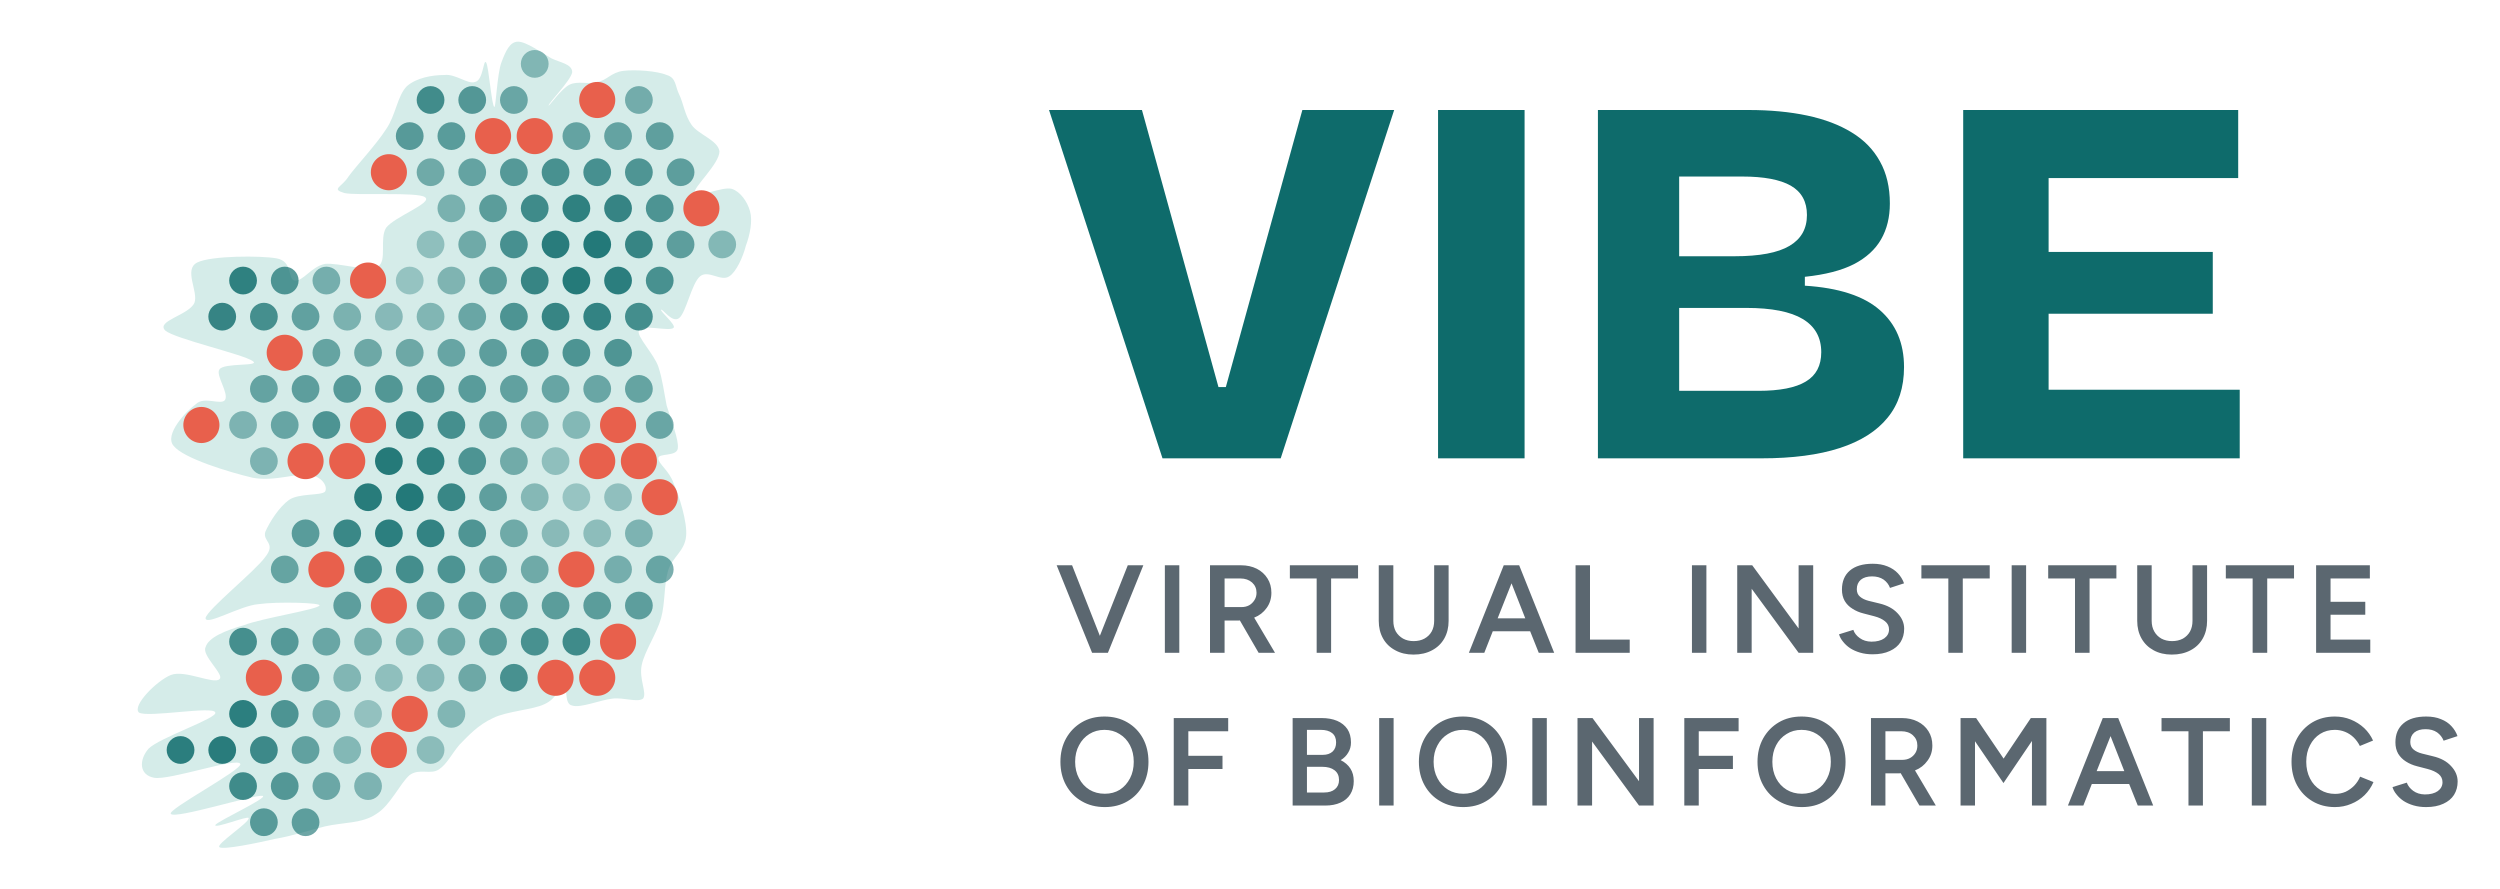
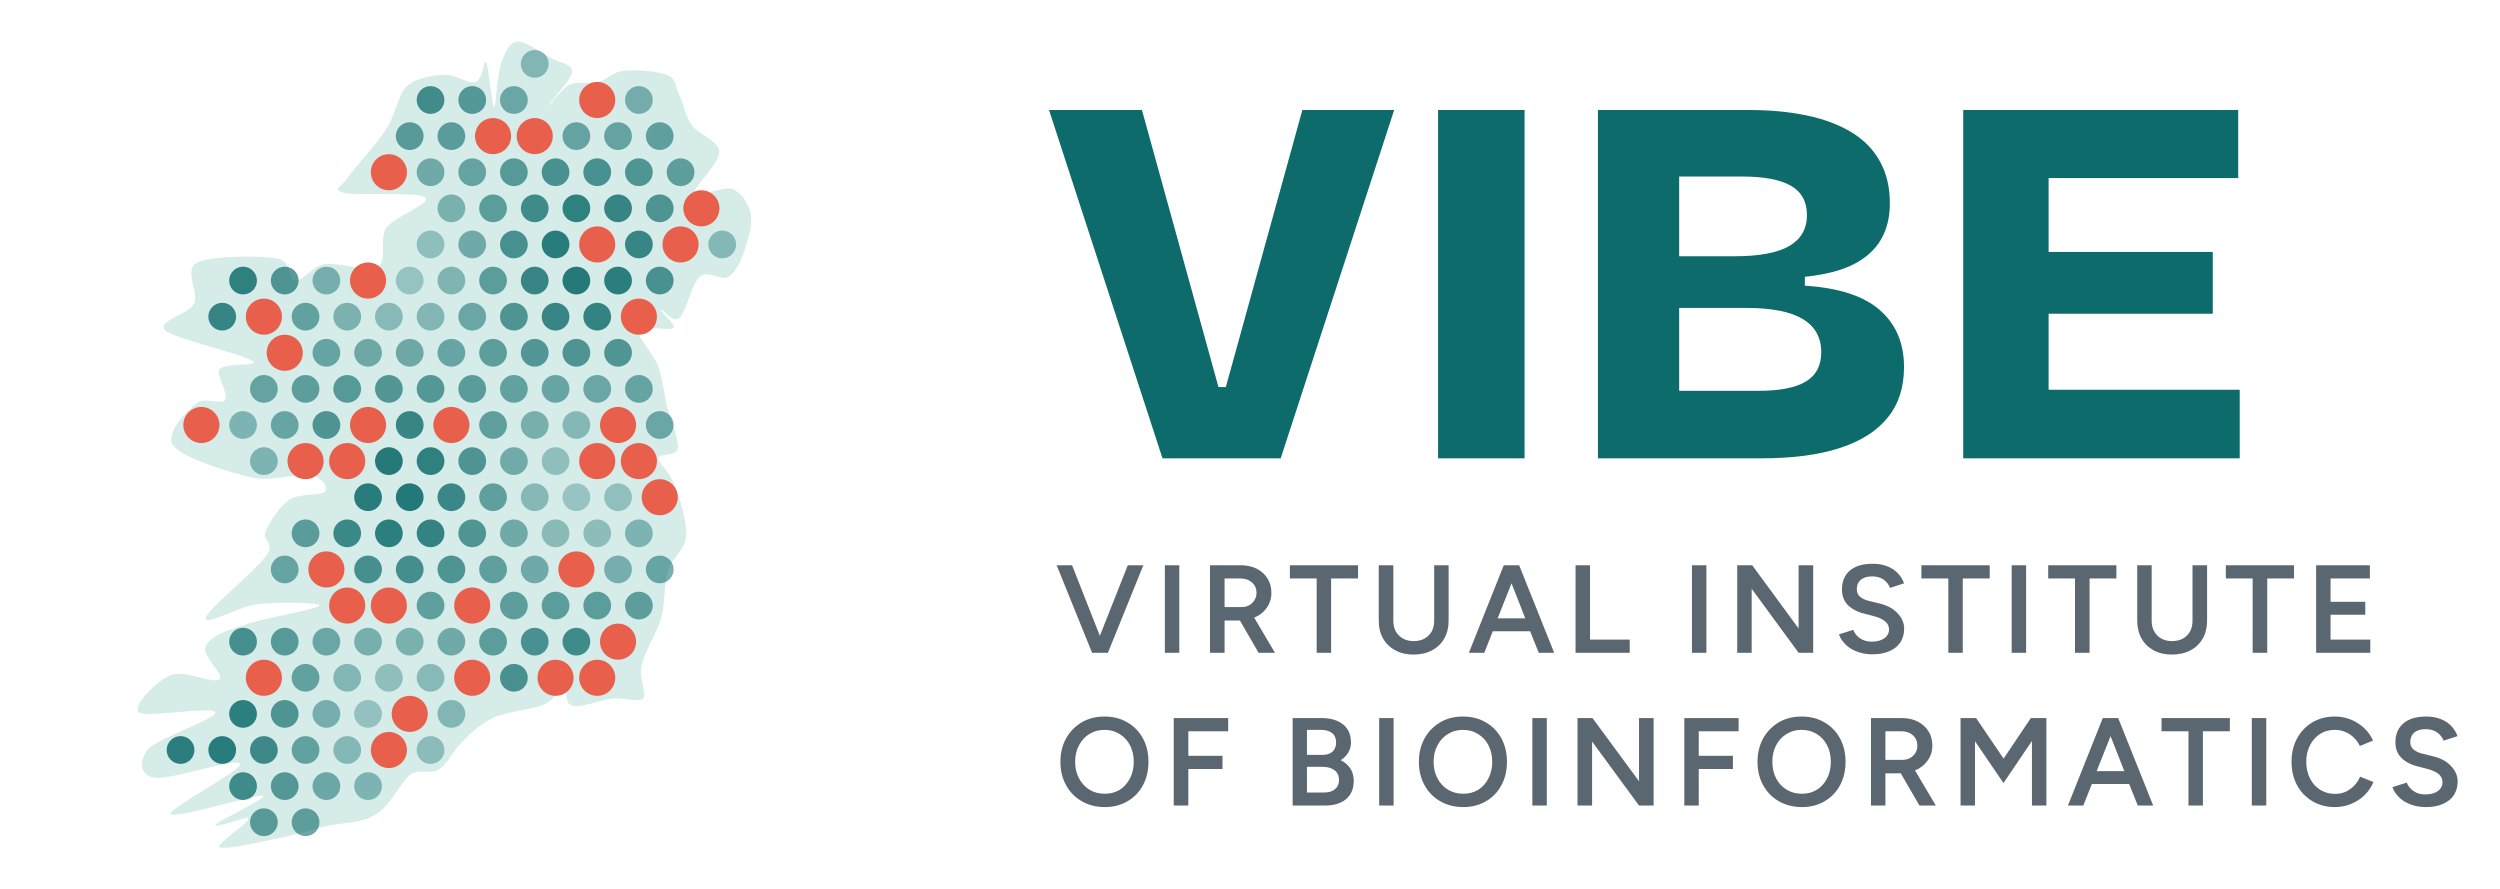
<svg xmlns="http://www.w3.org/2000/svg" viewBox="0 0 180 64" width="360" height="128">
  <g>
    <path d="M37.3 3C37.9 3 39 3.8 39.7 4.2C40.3 4.5 41.2 4.6 41.2 5.2C41.1 5.8 39.5 7.4 39.5 7.6C39.5 7.7 40.4 6.4 41 6.1C41.6 5.8 42.4 6.1 43 5.9C43.7 5.8 44 5.2 44.9 5.1C45.7 5 47.3 5.1 48 5.4C48.7 5.6 48.6 6.2 48.9 6.8C49.2 7.4 49.3 8.3 49.8 9C50.3 9.7 51.7 10.1 51.8 10.9C51.8 11.8 49.9 13.5 50 13.9C50.2 14.3 52 13.4 52.7 13.6C53.3 13.8 53.8 14.5 54 15.2C54.2 15.9 54 16.9 53.7 17.7C53.5 18.5 53 19.6 52.5 19.9C51.9 20.3 51 19.4 50.4 19.9C49.8 20.4 49.4 22.5 48.9 22.9C48.4 23.3 47.7 22.2 47.6 22.3C47.5 22.4 48.7 23.4 48.5 23.6C48.2 23.9 46.2 23.3 46 23.8C45.8 24.2 47.1 25.5 47.4 26.4C47.7 27.3 47.8 28.2 48 29.2C48.3 30.2 48.9 31.7 48.8 32.3C48.7 32.9 47.4 32.6 47.4 33C47.4 33.4 48.2 33.9 48.5 34.8C48.9 35.7 49.5 37.6 49.4 38.6C49.3 39.7 48.4 40.1 48.1 41.1C47.8 42.1 47.9 43.4 47.6 44.5C47.3 45.6 46.4 46.9 46.2 47.9C46 48.9 46.6 49.9 46.3 50.3C45.9 50.6 44.9 50.2 44.1 50.3C43.2 50.4 41.8 51 41.2 50.8C40.6 50.7 40.9 49.5 40.6 49.5C40.2 49.5 40.1 50.3 39.2 50.7C38.4 51.1 36.5 51.2 35.5 51.7C34.4 52.2 33.7 53 33.1 53.6C32.5 54.3 32.2 55 31.6 55.4C31 55.8 30.2 55.3 29.5 55.8C28.8 56.4 28.1 58 27.1 58.6C26.1 59.3 24.7 59.2 23.4 59.5C22.2 59.8 21 60.2 19.8 60.4C18.5 60.7 16.1 61.2 15.8 61C15.5 60.8 18 59.2 17.9 58.9C17.9 58.7 15.4 59.7 15.5 59.4C15.7 59.1 19.4 57.4 18.9 57.3C18.3 57.2 12.6 59 12.3 58.6C12 58.3 17.5 55.4 17.3 55C17.1 54.5 12.2 56.2 11.1 56C10 55.8 10 54.7 10.7 53.9C11.5 53.1 15.7 51.7 15.5 51.3C15.4 50.8 10.6 51.7 10 51.3C9.5 50.8 11.3 49 12.3 48.6C13.3 48.2 15.4 49.3 15.8 48.9C16.2 48.6 14.5 47.2 14.8 46.6C15 45.9 16.2 45.4 17.6 45C18.9 44.5 22.8 43.9 23 43.6C23.2 43.4 20 43.3 18.6 43.5C17.3 43.6 14.8 45.1 14.8 44.5C14.9 43.9 18.4 41.1 19.1 40.1C19.9 39.1 18.9 39 19.1 38.3C19.4 37.6 20.1 36.5 20.8 36C21.5 35.5 23.1 35.7 23.4 35.4C23.6 35.1 23.3 34.4 22.4 34.2C21.5 34 19.8 34.7 18.2 34.4C16.5 34 13.2 33 12.5 32.1C11.8 31.3 13.4 29.6 14.1 29.1C14.7 28.5 15.9 29.2 16.2 28.8C16.5 28.3 15.5 27 15.8 26.6C16.1 26.1 18.8 26.4 18.2 26C17.5 25.5 12.6 24.4 11.9 23.8C11.2 23.1 13.6 22.7 14 21.8C14.3 21 13.2 19.4 14.2 18.9C15.2 18.4 18.8 18.4 19.9 18.6C21.1 18.8 20.7 20.1 21.2 20.2C21.8 20.3 22.4 19.2 23.4 19C24.4 18.9 26.5 19.6 27.2 19.2C27.9 18.8 27.3 17.2 27.8 16.4C28.4 15.6 31.2 14.6 30.6 14.2C30.1 13.8 25.7 14.1 24.8 13.9C23.8 13.6 24.6 13.5 25.1 12.7C25.6 12 27.1 10.4 27.8 9.3C28.5 8.3 28.6 6.9 29.3 6.2C30 5.6 31.1 5.4 32 5.4C32.8 5.3 33.7 6.1 34.2 5.9C34.8 5.8 34.8 4.2 35 4.5C35.2 4.8 35.4 7.7 35.6 7.7C35.7 7.7 35.8 5.3 36.1 4.5C36.4 3.7 36.7 3 37.3 3Z" fill="#D5ECE9" />
    <circle cx="38.5" cy="4.6" r="1" fill="#0E6B6B" fill-opacity="0.42" />
    <circle cx="31" cy="7.2" r="1" fill="#0E6B6B" fill-opacity="0.74" />
    <circle cx="34" cy="7.2" r="1" fill="#0E6B6B" fill-opacity="0.65" />
    <circle cx="37" cy="7.2" r="1" fill="#0E6B6B" fill-opacity="0.54" />
    <circle cx="43" cy="7.2" r="1.3" fill="#E8604C" />
    <circle cx="46" cy="7.2" r="1" fill="#0E6B6B" fill-opacity="0.49" />
    <circle cx="29.5" cy="9.8" r="1" fill="#0E6B6B" fill-opacity="0.63" />
    <circle cx="32.5" cy="9.8" r="1" fill="#0E6B6B" fill-opacity="0.62" />
    <circle cx="35.5" cy="9.8" r="1.3" fill="#E8604C" />
    <circle cx="38.5" cy="9.8" r="1.3" fill="#E8604C" />
    <circle cx="41.5" cy="9.8" r="1" fill="#0E6B6B" fill-opacity="0.57" />
    <circle cx="44.5" cy="9.8" r="1" fill="#0E6B6B" fill-opacity="0.57" />
    <circle cx="47.5" cy="9.8" r="1" fill="#0E6B6B" fill-opacity="0.59" />
    <circle cx="28" cy="12.4" r="1.3" fill="#E8604C" />
    <circle cx="31" cy="12.4" r="1" fill="#0E6B6B" fill-opacity="0.51" />
    <circle cx="34" cy="12.4" r="1" fill="#0E6B6B" fill-opacity="0.57" />
    <circle cx="37" cy="12.4" r="1" fill="#0E6B6B" fill-opacity="0.64" />
    <circle cx="40" cy="12.4" r="1" fill="#0E6B6B" fill-opacity="0.7" />
    <circle cx="43" cy="12.4" r="1" fill="#0E6B6B" fill-opacity="0.71" />
    <circle cx="46" cy="12.4" r="1" fill="#0E6B6B" fill-opacity="0.67" />
    <circle cx="49" cy="12.4" r="1" fill="#0E6B6B" fill-opacity="0.6" />
    <circle cx="32.5" cy="15" r="1" fill="#0E6B6B" fill-opacity="0.46" />
    <circle cx="35.5" cy="15" r="1" fill="#0E6B6B" fill-opacity="0.61" />
    <circle cx="38.5" cy="15" r="1" fill="#0E6B6B" fill-opacity="0.75" />
    <circle cx="41.5" cy="15" r="1" fill="#0E6B6B" fill-opacity="0.83" />
    <circle cx="44.5" cy="15" r="1" fill="#0E6B6B" fill-opacity="0.8" />
    <circle cx="47.5" cy="15" r="1" fill="#0E6B6B" fill-opacity="0.68" />
    <circle cx="50.5" cy="15" r="1.3" fill="#E8604C" />
    <circle cx="31" cy="17.6" r="1" fill="#0E6B6B" fill-opacity="0.35" />
    <circle cx="34" cy="17.6" r="1" fill="#0E6B6B" fill-opacity="0.51" />
    <circle cx="37" cy="17.6" r="1" fill="#0E6B6B" fill-opacity="0.71" />
    <circle cx="40" cy="17.6" r="1" fill="#0E6B6B" fill-opacity="0.86" />
-     <circle cx="43" cy="17.6" r="1" fill="#0E6B6B" fill-opacity="0.89" />
+     <circle cx="43" cy="17.6" r="1.3" fill="#E8604C" />
    <circle cx="46" cy="17.6" r="1" fill="#0E6B6B" fill-opacity="0.79" />
-     <circle cx="49" cy="17.6" r="1" fill="#0E6B6B" fill-opacity="0.6" />
+     <circle cx="49" cy="17.6" r="1.3" fill="#E8604C" />
    <circle cx="52" cy="17.6" r="1" fill="#0E6B6B" fill-opacity="0.41" />
    <circle cx="17.5" cy="20.2" r="1" fill="#0E6B6B" fill-opacity="0.83" />
    <circle cx="20.5" cy="20.2" r="1" fill="#0E6B6B" fill-opacity="0.68" />
    <circle cx="23.5" cy="20.2" r="1" fill="#0E6B6B" fill-opacity="0.48" />
    <circle cx="26.5" cy="20.2" r="1.3" fill="#E8604C" />
    <circle cx="29.5" cy="20.2" r="1" fill="#0E6B6B" fill-opacity="0.32" />
    <circle cx="32.5" cy="20.2" r="1" fill="#0E6B6B" fill-opacity="0.43" />
    <circle cx="35.5" cy="20.2" r="1" fill="#0E6B6B" fill-opacity="0.61" />
    <circle cx="38.5" cy="20.2" r="1" fill="#0E6B6B" fill-opacity="0.79" />
    <circle cx="41.5" cy="20.2" r="1" fill="#0E6B6B" fill-opacity="0.88" />
    <circle cx="44.5" cy="20.2" r="1" fill="#0E6B6B" fill-opacity="0.85" />
    <circle cx="47.5" cy="20.2" r="1" fill="#0E6B6B" fill-opacity="0.7" />
    <circle cx="16" cy="22.8" r="1" fill="#0E6B6B" fill-opacity="0.8" />
-     <circle cx="19" cy="22.8" r="1" fill="#0E6B6B" fill-opacity="0.72" />
+     <circle cx="19" cy="22.8" r="1.3" fill="#E8604C" />
    <circle cx="22" cy="22.8" r="1" fill="#0E6B6B" fill-opacity="0.58" />
    <circle cx="25" cy="22.8" r="1" fill="#0E6B6B" fill-opacity="0.45" />
    <circle cx="28" cy="22.8" r="1" fill="#0E6B6B" fill-opacity="0.39" />
    <circle cx="31" cy="22.8" r="1" fill="#0E6B6B" fill-opacity="0.42" />
    <circle cx="34" cy="22.8" r="1" fill="#0E6B6B" fill-opacity="0.54" />
    <circle cx="37" cy="22.8" r="1" fill="#0E6B6B" fill-opacity="0.68" />
    <circle cx="40" cy="22.8" r="1" fill="#0E6B6B" fill-opacity="0.79" />
    <circle cx="43" cy="22.8" r="1" fill="#0E6B6B" fill-opacity="0.81" />
-     <circle cx="46" cy="22.8" r="1" fill="#0E6B6B" fill-opacity="0.73" />
+     <circle cx="46" cy="22.8" r="1.3" fill="#E8604C" />
    <circle cx="20.5" cy="25.4" r="1.3" fill="#E8604C" />
    <circle cx="23.5" cy="25.4" r="1" fill="#0E6B6B" fill-opacity="0.56" />
    <circle cx="26.5" cy="25.4" r="1" fill="#0E6B6B" fill-opacity="0.52" />
    <circle cx="29.5" cy="25.4" r="1" fill="#0E6B6B" fill-opacity="0.52" />
    <circle cx="32.5" cy="25.4" r="1" fill="#0E6B6B" fill-opacity="0.55" />
    <circle cx="35.5" cy="25.4" r="1" fill="#0E6B6B" fill-opacity="0.6" />
    <circle cx="38.5" cy="25.4" r="1" fill="#0E6B6B" fill-opacity="0.66" />
    <circle cx="41.5" cy="25.4" r="1" fill="#0E6B6B" fill-opacity="0.68" />
    <circle cx="44.5" cy="25.4" r="1" fill="#0E6B6B" fill-opacity="0.67" />
    <circle cx="19" cy="28" r="1" fill="#0E6B6B" fill-opacity="0.57" />
    <circle cx="22" cy="28" r="1" fill="#0E6B6B" fill-opacity="0.6" />
    <circle cx="25" cy="28" r="1" fill="#0E6B6B" fill-opacity="0.64" />
    <circle cx="28" cy="28" r="1" fill="#0E6B6B" fill-opacity="0.66" />
    <circle cx="31" cy="28" r="1" fill="#0E6B6B" fill-opacity="0.65" />
    <circle cx="34" cy="28" r="1" fill="#0E6B6B" fill-opacity="0.62" />
    <circle cx="37" cy="28" r="1" fill="#0E6B6B" fill-opacity="0.58" />
    <circle cx="40" cy="28" r="1" fill="#0E6B6B" fill-opacity="0.55" />
    <circle cx="43" cy="28" r="1" fill="#0E6B6B" fill-opacity="0.54" />
    <circle cx="46" cy="28" r="1" fill="#0E6B6B" fill-opacity="0.56" />
    <circle cx="14.5" cy="30.6" r="1.3" fill="#E8604C" />
    <circle cx="17.5" cy="30.6" r="1" fill="#0E6B6B" fill-opacity="0.44" />
    <circle cx="20.5" cy="30.6" r="1" fill="#0E6B6B" fill-opacity="0.55" />
    <circle cx="23.5" cy="30.6" r="1" fill="#0E6B6B" fill-opacity="0.68" />
    <circle cx="26.5" cy="30.6" r="1.3" fill="#E8604C" />
    <circle cx="29.5" cy="30.6" r="1" fill="#0E6B6B" fill-opacity="0.79" />
-     <circle cx="32.5" cy="30.6" r="1" fill="#0E6B6B" fill-opacity="0.72" />
+     <circle cx="32.5" cy="30.6" r="1.3" fill="#E8604C" />
    <circle cx="35.5" cy="30.6" r="1" fill="#0E6B6B" fill-opacity="0.59" />
    <circle cx="38.5" cy="30.6" r="1" fill="#0E6B6B" fill-opacity="0.47" />
    <circle cx="41.5" cy="30.6" r="1" fill="#0E6B6B" fill-opacity="0.41" />
    <circle cx="44.5" cy="30.6" r="1.3" fill="#E8604C" />
    <circle cx="47.5" cy="30.6" r="1" fill="#0E6B6B" fill-opacity="0.54" />
    <circle cx="19" cy="33.2" r="1" fill="#0E6B6B" fill-opacity="0.44" />
    <circle cx="22" cy="33.2" r="1.3" fill="#E8604C" />
    <circle cx="25" cy="33.2" r="1.3" fill="#E8604C" />
    <circle cx="28" cy="33.2" r="1" fill="#0E6B6B" fill-opacity="0.88" />
    <circle cx="31" cy="33.2" r="1" fill="#0E6B6B" fill-opacity="0.83" />
    <circle cx="34" cy="33.2" r="1" fill="#0E6B6B" fill-opacity="0.68" />
    <circle cx="37" cy="33.2" r="1" fill="#0E6B6B" fill-opacity="0.5" />
    <circle cx="40" cy="33.2" r="1" fill="#0E6B6B" fill-opacity="0.35" />
    <circle cx="43" cy="33.2" r="1.3" fill="#E8604C" />
    <circle cx="46" cy="33.2" r="1.3" fill="#E8604C" />
    <circle cx="26.5" cy="35.8" r="1" fill="#0E6B6B" fill-opacity="0.87" />
    <circle cx="29.5" cy="35.8" r="1" fill="#0E6B6B" fill-opacity="0.89" />
    <circle cx="32.5" cy="35.8" r="1" fill="#0E6B6B" fill-opacity="0.78" />
    <circle cx="35.5" cy="35.8" r="1" fill="#0E6B6B" fill-opacity="0.59" />
    <circle cx="38.5" cy="35.8" r="1" fill="#0E6B6B" fill-opacity="0.4" />
    <circle cx="41.5" cy="35.8" r="1" fill="#0E6B6B" fill-opacity="0.31" />
    <circle cx="44.5" cy="35.8" r="1" fill="#0E6B6B" fill-opacity="0.34" />
    <circle cx="47.5" cy="35.8" r="1.3" fill="#E8604C" />
    <circle cx="22" cy="38.4" r="1" fill="#0E6B6B" fill-opacity="0.62" />
    <circle cx="25" cy="38.4" r="1" fill="#0E6B6B" fill-opacity="0.77" />
    <circle cx="28" cy="38.4" r="1" fill="#0E6B6B" fill-opacity="0.84" />
    <circle cx="31" cy="38.4" r="1" fill="#0E6B6B" fill-opacity="0.81" />
    <circle cx="34" cy="38.4" r="1" fill="#0E6B6B" fill-opacity="0.67" />
    <circle cx="37" cy="38.4" r="1" fill="#0E6B6B" fill-opacity="0.51" />
    <circle cx="40" cy="38.4" r="1" fill="#0E6B6B" fill-opacity="0.38" />
    <circle cx="43" cy="38.4" r="1" fill="#0E6B6B" fill-opacity="0.36" />
    <circle cx="46" cy="38.4" r="1" fill="#0E6B6B" fill-opacity="0.44" />
    <circle cx="20.5" cy="41" r="1" fill="#0E6B6B" fill-opacity="0.56" />
    <circle cx="23.5" cy="41" r="1.3" fill="#E8604C" />
    <circle cx="26.5" cy="41" r="1" fill="#0E6B6B" fill-opacity="0.72" />
    <circle cx="29.5" cy="41" r="1" fill="#0E6B6B" fill-opacity="0.73" />
    <circle cx="32.5" cy="41" r="1" fill="#0E6B6B" fill-opacity="0.68" />
    <circle cx="35.5" cy="41" r="1" fill="#0E6B6B" fill-opacity="0.59" />
    <circle cx="38.5" cy="41" r="1" fill="#0E6B6B" fill-opacity="0.51" />
    <circle cx="41.5" cy="41" r="1.3" fill="#E8604C" />
    <circle cx="44.5" cy="41" r="1" fill="#0E6B6B" fill-opacity="0.48" />
    <circle cx="47.5" cy="41" r="1" fill="#0E6B6B" fill-opacity="0.55" />
-     <circle cx="25" cy="43.6" r="1" fill="#0E6B6B" fill-opacity="0.6" />
+     <circle cx="25" cy="43.6" r="1.3" fill="#E8604C" />
    <circle cx="28" cy="43.6" r="1.3" fill="#E8604C" />
    <circle cx="31" cy="43.6" r="1" fill="#0E6B6B" fill-opacity="0.59" />
-     <circle cx="34" cy="43.6" r="1" fill="#0E6B6B" fill-opacity="0.6" />
+     <circle cx="34" cy="43.6" r="1.3" fill="#E8604C" />
    <circle cx="37" cy="43.6" r="1" fill="#0E6B6B" fill-opacity="0.6" />
    <circle cx="40" cy="43.6" r="1" fill="#0E6B6B" fill-opacity="0.61" />
    <circle cx="43" cy="43.6" r="1" fill="#0E6B6B" fill-opacity="0.61" />
    <circle cx="46" cy="43.6" r="1" fill="#0E6B6B" fill-opacity="0.6" />
    <circle cx="17.5" cy="46.2" r="1" fill="#0E6B6B" fill-opacity="0.72" />
    <circle cx="20.5" cy="46.2" r="1" fill="#0E6B6B" fill-opacity="0.64" />
    <circle cx="23.5" cy="46.2" r="1" fill="#0E6B6B" fill-opacity="0.54" />
    <circle cx="26.5" cy="46.2" r="1" fill="#0E6B6B" fill-opacity="0.47" />
    <circle cx="29.5" cy="46.2" r="1" fill="#0E6B6B" fill-opacity="0.46" />
    <circle cx="32.5" cy="46.2" r="1" fill="#0E6B6B" fill-opacity="0.51" />
    <circle cx="35.5" cy="46.2" r="1" fill="#0E6B6B" fill-opacity="0.61" />
    <circle cx="38.5" cy="46.2" r="1" fill="#0E6B6B" fill-opacity="0.7" />
    <circle cx="41.5" cy="46.2" r="1" fill="#0E6B6B" fill-opacity="0.75" />
    <circle cx="44.5" cy="46.2" r="1.3" fill="#E8604C" />
    <circle cx="19" cy="48.8" r="1.3" fill="#E8604C" />
    <circle cx="22" cy="48.8" r="1" fill="#0E6B6B" fill-opacity="0.58" />
    <circle cx="25" cy="48.8" r="1" fill="#0E6B6B" fill-opacity="0.42" />
    <circle cx="28" cy="48.8" r="1" fill="#0E6B6B" fill-opacity="0.35" />
    <circle cx="31" cy="48.8" r="1" fill="#0E6B6B" fill-opacity="0.39" />
-     <circle cx="34" cy="48.8" r="1" fill="#0E6B6B" fill-opacity="0.52" />
+     <circle cx="34" cy="48.8" r="1.3" fill="#E8604C" />
    <circle cx="37" cy="48.8" r="1" fill="#0E6B6B" fill-opacity="0.7" />
    <circle cx="40" cy="48.8" r="1.3" fill="#E8604C" />
    <circle cx="43" cy="48.8" r="1.3" fill="#E8604C" />
    <circle cx="17.5" cy="51.4" r="1" fill="#0E6B6B" fill-opacity="0.84" />
    <circle cx="20.5" cy="51.4" r="1" fill="#0E6B6B" fill-opacity="0.68" />
    <circle cx="23.5" cy="51.4" r="1" fill="#0E6B6B" fill-opacity="0.48" />
    <circle cx="26.5" cy="51.4" r="1" fill="#0E6B6B" fill-opacity="0.33" />
    <circle cx="29.5" cy="51.4" r="1.3" fill="#E8604C" />
    <circle cx="32.5" cy="51.4" r="1" fill="#0E6B6B" fill-opacity="0.42" />
    <circle cx="13" cy="54" r="1" fill="#0E6B6B" fill-opacity="0.85" />
    <circle cx="16" cy="54" r="1" fill="#0E6B6B" fill-opacity="0.86" />
    <circle cx="19" cy="54" r="1" fill="#0E6B6B" fill-opacity="0.76" />
    <circle cx="22" cy="54" r="1" fill="#0E6B6B" fill-opacity="0.58" />
    <circle cx="25" cy="54" r="1" fill="#0E6B6B" fill-opacity="0.41" />
    <circle cx="28" cy="54" r="1.3" fill="#E8604C" />
    <circle cx="31" cy="54" r="1" fill="#0E6B6B" fill-opacity="0.37" />
    <circle cx="17.5" cy="56.6" r="1" fill="#0E6B6B" fill-opacity="0.75" />
    <circle cx="20.5" cy="56.6" r="1" fill="#0E6B6B" fill-opacity="0.65" />
    <circle cx="23.5" cy="56.6" r="1" fill="#0E6B6B" fill-opacity="0.53" />
    <circle cx="26.5" cy="56.6" r="1" fill="#0E6B6B" fill-opacity="0.44" />
    <circle cx="19" cy="59.2" r="1" fill="#0E6B6B" fill-opacity="0.63" />
    <circle cx="22" cy="59.2" r="1" fill="#0E6B6B" fill-opacity="0.6" />
  </g>
  <path d="M92.21 33L83.7 33L75.53 7.92L82.22 7.92L87.73 27.87L88.26 27.87L93.77 7.92L100.38 7.92L92.21 33ZM109.77 33L103.54 33L103.54 7.92L109.77 7.92L109.77 33ZM126.83 33L115.05 33L115.05 7.92L125.88 7.92Q128.24 7.92 130.12 8.32Q132 8.72 133.33 9.54Q134.66 10.35 135.36 11.63Q136.07 12.9 136.07 14.65L136.07 14.65Q136.07 16.13 135.44 17.23Q134.81 18.33 133.48 19.02Q132.15 19.7 129.95 19.93L129.95 19.93L129.95 20.57Q133.6 20.8 135.34 22.32Q137.09 23.84 137.09 26.43L137.09 26.43Q137.09 28.63 135.91 30.07Q134.74 31.52 132.46 32.26Q130.18 33 126.83 33L126.83 33ZM120.9 22.17L120.9 28.14L126.6 28.14Q128.92 28.14 130.02 27.47Q131.13 26.81 131.13 25.36L131.13 25.36Q131.13 23.77 129.8 22.97Q128.47 22.17 125.73 22.17L125.73 22.17L120.9 22.17ZM120.9 12.71L120.9 18.45L124.89 18.45Q127.59 18.45 128.85 17.7Q130.1 16.96 130.1 15.48L130.1 15.48Q130.1 14.04 128.94 13.37Q127.78 12.71 125.43 12.71L125.43 12.71L120.9 12.71ZM161.26 33L141.35 33L141.35 7.92L161.15 7.92L161.15 12.82L147.5 12.82L147.5 18.14L159.32 18.14L159.32 22.59L147.5 22.59L147.5 28.06L161.26 28.06L161.26 33Z" fill="#0E6B6B" />
  <path d="M79.77 47L78.63 47L76.08 40.7L77.19 40.7L79.19 45.78L81.2 40.7L82.32 40.7L79.77 47ZM84.91 47L83.87 47L83.87 40.7L84.91 40.7L84.91 47ZM88.17 47L87.12 47L87.12 40.7L89.35 40.7Q89.99 40.7 90.49 40.95Q90.98 41.2 91.26 41.65Q91.54 42.09 91.54 42.68L91.54 42.68Q91.54 43.3 91.2 43.77Q90.86 44.25 90.3 44.47L90.3 44.47L91.8 47L90.62 47L89.27 44.67Q89.21 44.68 89.16 44.68L89.16 44.68L88.17 44.68L88.17 47ZM88.17 41.65L88.17 43.71L89.39 43.71Q89.7 43.71 89.94 43.58Q90.17 43.45 90.32 43.21Q90.47 42.98 90.47 42.68L90.47 42.68Q90.47 42.23 90.15 41.94Q89.82 41.65 89.31 41.65L89.31 41.65L88.17 41.65ZM95.84 47L94.8 47L94.8 41.65L92.87 41.65L92.87 40.7L97.78 40.7L97.78 41.65L95.84 41.65L95.84 47ZM101.77 47.13L101.77 47.13Q101.02 47.13 100.46 46.82Q99.89 46.52 99.58 45.97Q99.27 45.42 99.27 44.7L99.27 44.7L99.27 40.7L100.32 40.7L100.32 44.7Q100.32 45.14 100.5 45.47Q100.69 45.79 101.02 45.98Q101.35 46.16 101.78 46.16L101.78 46.16Q102.23 46.16 102.56 45.98Q102.9 45.79 103.08 45.47Q103.26 45.14 103.26 44.7L103.26 44.7L103.26 40.7L104.3 40.7L104.3 44.7Q104.3 45.42 103.99 45.97Q103.68 46.52 103.11 46.82Q102.54 47.13 101.77 47.13ZM106.87 47L105.76 47L108.27 40.7L109.38 40.7L111.9 47L110.79 47L110.17 45.45L107.48 45.45L106.87 47ZM108.83 42L107.83 44.52L109.82 44.52L108.83 42ZM117.34 47L113.44 47L113.44 40.7L114.48 40.7L114.48 46.05L117.34 46.05L117.34 47ZM122.86 47L121.82 47L121.82 40.7L122.86 40.7L122.86 47ZM126.12 47L125.08 47L125.08 40.7L126.16 40.7L129.5 45.25L129.5 40.7L130.55 40.7L130.55 47L129.5 47L126.12 42.39L126.12 47ZM134.83 47.11L134.83 47.11Q134.34 47.11 133.93 46.99Q133.52 46.87 133.21 46.67Q132.9 46.46 132.7 46.2Q132.49 45.95 132.41 45.67L132.41 45.67L133.44 45.35Q133.55 45.69 133.9 45.94Q134.24 46.19 134.74 46.2L134.74 46.2Q135.33 46.2 135.67 45.96Q136.01 45.71 136.01 45.32L136.01 45.32Q136.01 44.96 135.72 44.73Q135.44 44.5 134.95 44.37L134.95 44.37L134.18 44.17Q133.73 44.06 133.38 43.83Q133.02 43.61 132.82 43.27Q132.62 42.92 132.62 42.45L132.62 42.45Q132.62 41.57 133.19 41.08Q133.77 40.59 134.84 40.59L134.84 40.59Q135.44 40.59 135.9 40.78Q136.35 40.96 136.65 41.28Q136.95 41.6 137.09 42L137.09 42L136.08 42.33Q135.95 41.97 135.62 41.73Q135.28 41.5 134.79 41.5L134.79 41.5Q134.27 41.5 133.98 41.74Q133.69 41.99 133.69 42.42L133.69 42.42Q133.69 42.77 133.92 42.96Q134.15 43.16 134.54 43.26L134.54 43.26L135.32 43.45Q136.16 43.65 136.63 44.16Q137.1 44.66 137.1 45.27L137.1 45.27Q137.1 45.81 136.84 46.23Q136.58 46.64 136.07 46.87Q135.56 47.11 134.83 47.11ZM141.32 47L140.28 47L140.28 41.65L138.34 41.65L138.34 40.7L143.26 40.7L143.26 41.65L141.32 41.65L141.32 47ZM145.88 47L144.84 47L144.84 40.7L145.88 40.7L145.88 47ZM150.45 47L149.4 47L149.4 41.65L147.47 41.65L147.47 40.7L152.38 40.7L152.38 41.65L150.45 41.65L150.45 47ZM156.37 47.13L156.37 47.13Q155.62 47.13 155.06 46.82Q154.5 46.52 154.19 45.97Q153.88 45.42 153.88 44.7L153.88 44.7L153.88 40.7L154.92 40.7L154.92 44.7Q154.92 45.14 155.11 45.47Q155.29 45.79 155.62 45.98Q155.96 46.16 156.39 46.16L156.39 46.16Q156.83 46.16 157.17 45.98Q157.5 45.79 157.68 45.47Q157.86 45.14 157.86 44.7L157.86 44.7L157.86 40.7L158.91 40.7L158.91 44.7Q158.91 45.42 158.6 45.97Q158.29 46.52 157.72 46.82Q157.14 47.13 156.37 47.13ZM163.24 47L162.19 47L162.19 41.65L160.26 41.65L160.26 40.7L165.17 40.7L165.17 41.65L163.24 41.65L163.24 47ZM170.66 47L166.76 47L166.76 40.7L170.63 40.7L170.63 41.65L167.8 41.65L167.8 43.33L170.3 43.33L170.3 44.26L167.8 44.26L167.8 46.05L170.66 46.05L170.66 47ZM79.55 58.11L79.55 58.11Q78.61 58.11 77.89 57.69Q77.17 57.28 76.76 56.54Q76.35 55.8 76.35 54.85L76.35 54.85Q76.35 53.9 76.76 53.16Q77.17 52.43 77.88 52.01Q78.59 51.59 79.52 51.59L79.52 51.59Q80.45 51.59 81.17 52.01Q81.89 52.43 82.29 53.16Q82.69 53.9 82.69 54.85L82.69 54.85Q82.69 55.8 82.29 56.54Q81.89 57.28 81.18 57.69Q80.47 58.11 79.55 58.11ZM79.55 57.15L79.55 57.15Q80.16 57.15 80.63 56.86Q81.09 56.56 81.36 56.04Q81.63 55.52 81.63 54.85L81.63 54.85Q81.63 54.18 81.36 53.66Q81.09 53.14 80.61 52.85Q80.14 52.55 79.52 52.55L79.52 52.55Q78.91 52.55 78.43 52.85Q77.96 53.14 77.69 53.66Q77.41 54.17 77.41 54.85L77.41 54.85Q77.41 55.52 77.69 56.04Q77.96 56.56 78.44 56.86Q78.92 57.15 79.55 57.15ZM85.56 58L84.51 58L84.51 51.7L88.43 51.7L88.43 52.65L85.56 52.65L85.56 54.42L88.02 54.42L88.02 55.37L85.56 55.37L85.56 58ZM95.42 58L93.07 58L93.07 51.7L95.15 51.7Q95.8 51.7 96.27 51.9Q96.74 52.1 97.01 52.49Q97.27 52.88 97.27 53.46L97.27 53.46Q97.27 53.87 97.07 54.19Q96.88 54.52 96.53 54.73L96.53 54.73Q96.99 54.96 97.23 55.34Q97.47 55.71 97.47 56.24L97.47 56.24Q97.47 56.79 97.22 57.19Q96.97 57.59 96.51 57.79Q96.05 58 95.42 58L95.42 58ZM94.1 55.21L94.1 57.06L95.34 57.06Q95.84 57.06 96.12 56.82Q96.41 56.58 96.41 56.16L96.41 56.16Q96.41 55.71 96.09 55.46Q95.77 55.21 95.2 55.21L95.2 55.21L94.1 55.21ZM94.1 52.55L94.1 54.35L95.24 54.35Q95.69 54.35 95.95 54.11Q96.2 53.87 96.2 53.45L96.2 53.45Q96.2 53.01 95.91 52.78Q95.62 52.55 95.1 52.55L95.1 52.55L94.1 52.55ZM100.34 58L99.3 58L99.3 51.7L100.34 51.7L100.34 58ZM105.36 58.11L105.36 58.11Q104.42 58.11 103.7 57.69Q102.98 57.28 102.57 56.54Q102.16 55.8 102.16 54.85L102.16 54.85Q102.16 53.9 102.57 53.16Q102.98 52.43 103.69 52.01Q104.4 51.59 105.33 51.59L105.33 51.59Q106.27 51.59 106.98 52.01Q107.7 52.43 108.1 53.16Q108.5 53.9 108.5 54.85L108.5 54.85Q108.5 55.8 108.1 56.54Q107.7 57.28 106.99 57.69Q106.28 58.11 105.36 58.11ZM105.36 57.15L105.36 57.15Q105.97 57.15 106.44 56.86Q106.91 56.56 107.17 56.04Q107.44 55.52 107.44 54.85L107.44 54.85Q107.44 54.18 107.17 53.66Q106.9 53.14 106.42 52.85Q105.95 52.55 105.33 52.55L105.33 52.55Q104.72 52.55 104.25 52.85Q103.77 53.14 103.5 53.66Q103.22 54.17 103.22 54.85L103.22 54.85Q103.22 55.52 103.5 56.04Q103.77 56.56 104.26 56.86Q104.74 57.15 105.36 57.15ZM111.37 58L110.33 58L110.33 51.7L111.37 51.7L111.37 58ZM114.63 58L113.58 58L113.58 51.7L114.66 51.7L118.01 56.25L118.01 51.7L119.06 51.7L119.06 58L118.01 58L114.63 53.39L114.63 58ZM122.31 58L121.27 58L121.27 51.7L125.18 51.7L125.18 52.65L122.31 52.65L122.31 54.42L124.77 54.42L124.77 55.37L122.31 55.37L122.31 58ZM129.74 58.11L129.74 58.11Q128.8 58.11 128.08 57.69Q127.36 57.28 126.95 56.54Q126.54 55.8 126.54 54.85L126.54 54.85Q126.54 53.9 126.95 53.16Q127.36 52.43 128.07 52.01Q128.78 51.59 129.71 51.59L129.71 51.59Q130.65 51.59 131.36 52.01Q132.08 52.43 132.48 53.16Q132.88 53.9 132.88 54.85L132.88 54.85Q132.88 55.8 132.48 56.54Q132.08 57.28 131.37 57.69Q130.67 58.11 129.74 58.11ZM129.74 57.15L129.74 57.15Q130.35 57.15 130.82 56.86Q131.29 56.56 131.55 56.04Q131.82 55.52 131.82 54.85L131.82 54.85Q131.82 54.18 131.55 53.66Q131.28 53.14 130.81 52.85Q130.33 52.55 129.71 52.55L129.71 52.55Q129.1 52.55 128.63 52.85Q128.15 53.14 127.88 53.66Q127.61 54.17 127.61 54.85L127.61 54.85Q127.61 55.52 127.88 56.04Q128.15 56.56 128.64 56.86Q129.12 57.15 129.74 57.15ZM135.75 58L134.71 58L134.71 51.7L136.93 51.7Q137.58 51.7 138.07 51.95Q138.57 52.2 138.85 52.65Q139.13 53.09 139.13 53.68L139.13 53.68Q139.13 54.3 138.78 54.77Q138.44 55.25 137.88 55.47L137.88 55.47L139.38 58L138.2 58L136.85 55.67Q136.79 55.68 136.74 55.68L136.74 55.68L135.75 55.68L135.75 58ZM135.75 52.65L135.75 54.71L136.97 54.71Q137.28 54.71 137.52 54.58Q137.76 54.45 137.91 54.21Q138.05 53.98 138.05 53.68L138.05 53.68Q138.05 53.23 137.73 52.94Q137.41 52.65 136.89 52.65L136.89 52.65L135.75 52.65ZM142.2 58L141.16 58L141.16 51.7L142.28 51.7L144.26 54.62L146.22 51.7L147.34 51.7L147.34 58L146.3 58L146.3 53.35L144.25 56.38L142.2 53.37L142.2 58ZM150 58L148.89 58L151.4 51.7L152.51 51.7L155.03 58L153.92 58L153.3 56.45L150.61 56.45L150 58ZM151.96 53L150.96 55.52L152.95 55.52L151.96 53ZM158.61 58L157.57 58L157.57 52.65L155.63 52.65L155.63 51.7L160.55 51.7L160.55 52.65L158.61 52.65L158.61 58ZM163.17 58L162.13 58L162.13 51.7L163.17 51.7L163.17 58ZM168.11 58.11L168.11 58.11Q167.21 58.11 166.5 57.69Q165.79 57.27 165.39 56.54Q164.99 55.8 164.99 54.85L164.99 54.85Q164.99 53.9 165.39 53.16Q165.79 52.43 166.49 52.01Q167.2 51.59 168.11 51.59L168.11 51.59Q168.72 51.59 169.26 51.81Q169.8 52.03 170.22 52.42Q170.63 52.81 170.86 53.32L170.86 53.32L169.91 53.71Q169.74 53.37 169.47 53.1Q169.19 52.83 168.84 52.69Q168.49 52.55 168.11 52.55L168.11 52.55Q167.51 52.55 167.05 52.84Q166.58 53.14 166.32 53.66Q166.05 54.17 166.05 54.85L166.05 54.85Q166.05 55.52 166.32 56.05Q166.58 56.57 167.06 56.87Q167.53 57.16 168.13 57.16L168.13 57.16Q168.53 57.16 168.88 57.01Q169.22 56.85 169.5 56.57Q169.77 56.29 169.93 55.92L169.93 55.92L170.89 56.31Q170.66 56.84 170.25 57.25Q169.83 57.66 169.28 57.88Q168.74 58.11 168.11 58.11ZM174.68 58.11L174.68 58.11Q174.19 58.11 173.78 57.99Q173.37 57.87 173.06 57.67Q172.75 57.46 172.55 57.2Q172.34 56.95 172.26 56.67L172.26 56.67L173.29 56.35Q173.41 56.69 173.75 56.94Q174.09 57.19 174.59 57.2L174.59 57.2Q175.18 57.2 175.52 56.96Q175.86 56.71 175.86 56.32L175.86 56.32Q175.86 55.96 175.58 55.73Q175.29 55.5 174.8 55.37L174.8 55.37L174.03 55.17Q173.59 55.06 173.23 54.83Q172.88 54.61 172.67 54.27Q172.47 53.92 172.47 53.45L172.47 53.45Q172.47 52.57 173.05 52.08Q173.62 51.59 174.69 51.59L174.69 51.59Q175.3 51.59 175.75 51.78Q176.21 51.96 176.5 52.28Q176.8 52.6 176.94 53L176.94 53L175.94 53.33Q175.8 52.97 175.47 52.73Q175.13 52.5 174.64 52.5L174.64 52.5Q174.13 52.5 173.83 52.74Q173.54 52.99 173.54 53.42L173.54 53.42Q173.54 53.77 173.77 53.96Q174 54.16 174.4 54.26L174.4 54.26L175.17 54.45Q176.02 54.65 176.48 55.16Q176.95 55.66 176.95 56.27L176.95 56.27Q176.95 56.81 176.69 57.23Q176.43 57.64 175.92 57.87Q175.41 58.11 174.68 58.11Z" fill="#5B6770" />
</svg>
